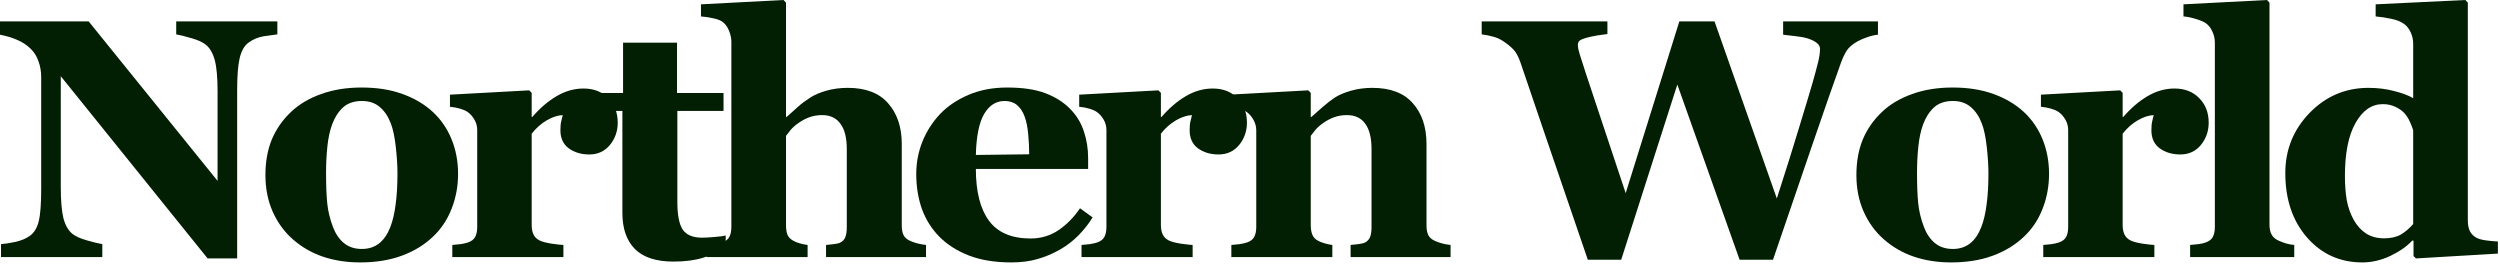
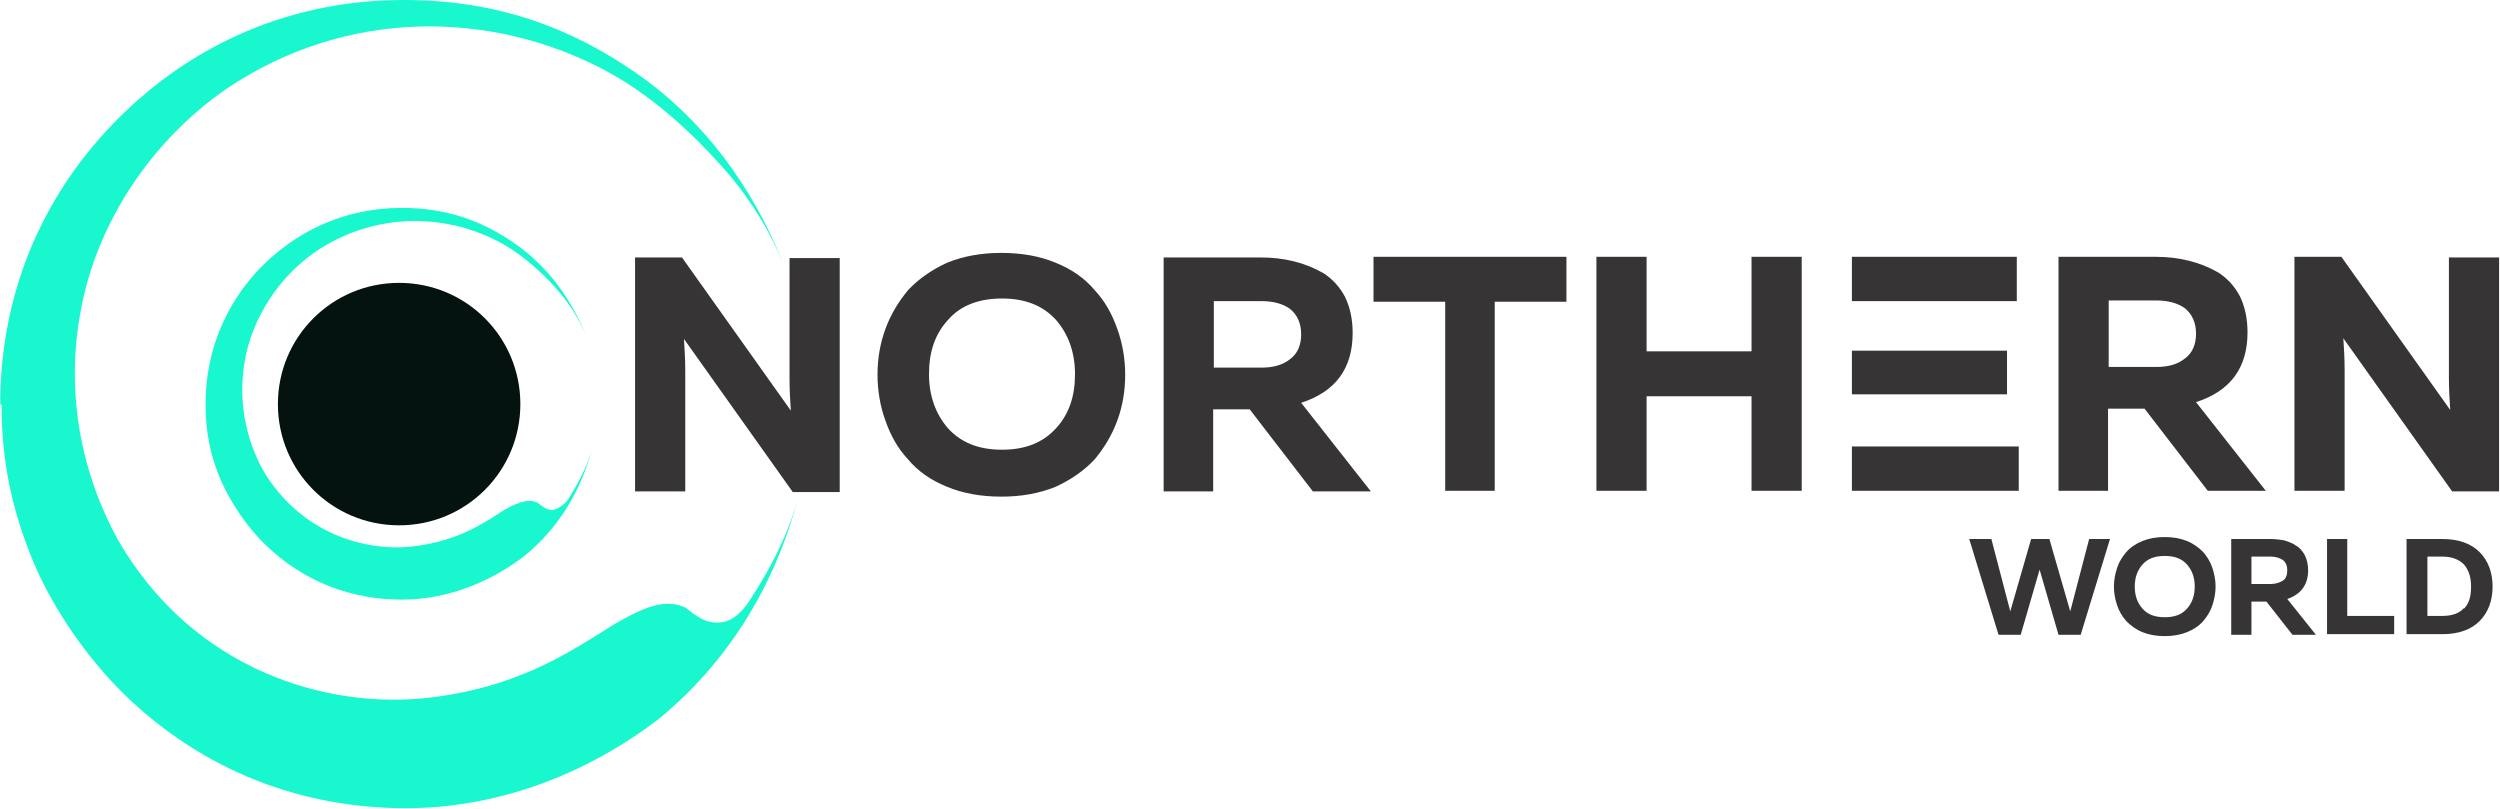
- <svg xmlns="http://www.w3.org/2000/svg" width="147" height="16" viewBox="0 0 147 16" fill="none">
-   <path d="M16.309 2.021C16.126 2.041 15.866 2.077 15.527 2.129C15.189 2.181 14.883 2.308 14.609 2.51C14.368 2.686 14.196 2.988 14.092 3.418C13.994 3.841 13.945 4.466 13.945 5.293V15.195H12.207L3.574 4.482V10.986C3.574 11.794 3.626 12.409 3.73 12.832C3.841 13.249 4.017 13.555 4.258 13.75C4.434 13.893 4.714 14.02 5.098 14.131C5.482 14.242 5.788 14.316 6.016 14.355V15.117H0.059V14.355C0.312 14.336 0.602 14.29 0.928 14.219C1.26 14.141 1.536 14.023 1.758 13.867C2.012 13.678 2.184 13.395 2.275 13.018C2.373 12.633 2.422 11.992 2.422 11.094V4.531C2.422 4.206 2.37 3.9 2.266 3.613C2.168 3.32 2.012 3.07 1.797 2.861C1.569 2.64 1.305 2.467 1.006 2.344C0.713 2.214 0.378 2.113 0 2.041V1.26H5.215L12.793 10.635V5.391C12.793 4.557 12.738 3.939 12.627 3.535C12.516 3.125 12.341 2.822 12.1 2.627C11.911 2.477 11.631 2.35 11.26 2.246C10.889 2.135 10.589 2.061 10.361 2.021V1.26H16.309V2.021Z" fill="#031F03" />
-   <path d="M25.451 6.582C25.933 7.031 26.3 7.568 26.554 8.193C26.808 8.818 26.935 9.495 26.935 10.225C26.935 10.947 26.808 11.631 26.554 12.275C26.307 12.913 25.942 13.46 25.46 13.916C24.946 14.404 24.331 14.779 23.615 15.039C22.905 15.3 22.091 15.43 21.173 15.43C20.379 15.43 19.647 15.316 18.976 15.088C18.312 14.86 17.723 14.518 17.209 14.062C16.714 13.626 16.323 13.089 16.037 12.451C15.75 11.807 15.607 11.087 15.607 10.293C15.607 9.512 15.731 8.818 15.978 8.213C16.232 7.601 16.61 7.057 17.111 6.582C17.593 6.126 18.185 5.775 18.888 5.527C19.598 5.273 20.389 5.146 21.261 5.146C22.173 5.146 22.974 5.273 23.664 5.527C24.36 5.775 24.956 6.126 25.451 6.582ZM22.951 13.35C23.094 12.985 23.198 12.542 23.263 12.021C23.335 11.501 23.371 10.895 23.371 10.205C23.371 9.749 23.338 9.229 23.273 8.643C23.208 8.057 23.11 7.594 22.98 7.256C22.824 6.846 22.606 6.523 22.326 6.289C22.052 6.055 21.704 5.938 21.281 5.938C20.819 5.938 20.448 6.064 20.168 6.318C19.894 6.572 19.683 6.901 19.533 7.305C19.396 7.676 19.302 8.112 19.25 8.613C19.198 9.108 19.172 9.626 19.172 10.166C19.172 10.876 19.194 11.465 19.24 11.934C19.285 12.396 19.396 12.861 19.572 13.33C19.722 13.734 19.936 14.053 20.216 14.287C20.496 14.521 20.851 14.639 21.281 14.639C21.672 14.639 22.007 14.531 22.287 14.316C22.567 14.095 22.788 13.773 22.951 13.35Z" fill="#031F03" />
-   <path d="M36.322 7.217C36.322 7.712 36.169 8.148 35.862 8.525C35.556 8.896 35.153 9.082 34.652 9.082C34.176 9.082 33.773 8.962 33.441 8.721C33.115 8.48 32.952 8.125 32.952 7.656C32.952 7.428 32.969 7.253 33.001 7.129C33.034 6.999 33.063 6.878 33.089 6.768C32.79 6.781 32.474 6.885 32.142 7.08C31.81 7.275 31.517 7.536 31.263 7.861V13.223C31.263 13.45 31.299 13.639 31.37 13.789C31.442 13.939 31.562 14.056 31.732 14.141C31.875 14.212 32.106 14.274 32.425 14.326C32.751 14.372 32.985 14.398 33.128 14.404V15.117H26.595V14.404C26.758 14.391 26.92 14.375 27.083 14.355C27.253 14.329 27.396 14.297 27.513 14.258C27.721 14.186 27.864 14.075 27.943 13.926C28.021 13.776 28.06 13.581 28.06 13.34V7.656C28.06 7.422 28.004 7.214 27.894 7.031C27.783 6.842 27.65 6.693 27.493 6.582C27.376 6.504 27.226 6.439 27.044 6.387C26.868 6.335 26.673 6.299 26.458 6.279V5.566L31.116 5.312L31.263 5.459V6.875H31.302C31.751 6.354 32.226 5.947 32.728 5.654C33.236 5.355 33.763 5.205 34.31 5.205C34.915 5.205 35.4 5.394 35.765 5.771C36.136 6.143 36.322 6.624 36.322 7.217Z" fill="#031F03" />
-   <path d="M42.671 14.668C42.254 14.85 41.808 15.013 41.333 15.156C40.858 15.306 40.278 15.381 39.594 15.381C38.579 15.381 37.824 15.133 37.329 14.639C36.841 14.144 36.596 13.438 36.596 12.52V6.523H34.839V5.469H36.636V2.51H39.809V5.469H42.544V6.523H39.829V11.875C39.829 12.637 39.933 13.177 40.141 13.496C40.356 13.815 40.737 13.975 41.284 13.975C41.46 13.975 41.704 13.962 42.016 13.935C42.329 13.909 42.547 13.88 42.671 13.848V14.668Z" fill="#031F03" />
-   <path d="M54.45 15.117H48.571V14.404C48.701 14.391 48.854 14.375 49.03 14.355C49.206 14.336 49.336 14.303 49.42 14.258C49.557 14.186 49.651 14.082 49.703 13.945C49.762 13.809 49.791 13.607 49.791 13.34V8.77C49.791 8.099 49.664 7.598 49.41 7.266C49.163 6.934 48.808 6.768 48.346 6.768C48.086 6.768 47.842 6.807 47.614 6.885C47.392 6.963 47.174 7.077 46.959 7.227C46.771 7.357 46.618 7.49 46.5 7.627C46.39 7.764 46.295 7.884 46.217 7.988V13.232C46.217 13.473 46.246 13.665 46.305 13.809C46.364 13.945 46.474 14.059 46.637 14.15C46.735 14.209 46.862 14.261 47.018 14.307C47.181 14.352 47.337 14.385 47.487 14.404V15.117H41.549V14.404C41.718 14.391 41.881 14.375 42.038 14.355C42.2 14.336 42.343 14.303 42.467 14.258C42.675 14.18 42.816 14.069 42.887 13.926C42.965 13.776 43.004 13.581 43.004 13.34V2.451C43.004 2.243 42.956 2.021 42.858 1.787C42.76 1.553 42.623 1.377 42.448 1.26C42.317 1.175 42.129 1.11 41.881 1.064C41.634 1.012 41.413 0.98 41.217 0.967V0.254L46.071 0L46.217 0.156V6.875H46.256C46.504 6.654 46.725 6.455 46.92 6.279C47.122 6.097 47.366 5.915 47.653 5.732C47.894 5.576 48.206 5.443 48.59 5.332C48.981 5.221 49.401 5.166 49.85 5.166C50.905 5.166 51.696 5.469 52.223 6.074C52.757 6.68 53.024 7.477 53.024 8.467V13.252C53.024 13.493 53.06 13.685 53.131 13.828C53.203 13.971 53.336 14.085 53.532 14.17C53.649 14.222 53.779 14.268 53.922 14.307C54.066 14.346 54.241 14.378 54.45 14.404V15.117Z" fill="#031F03" />
-   <path d="M64.246 12.783C64.018 13.154 63.742 13.506 63.416 13.838C63.097 14.163 62.732 14.443 62.322 14.678C61.886 14.925 61.443 15.111 60.994 15.234C60.551 15.365 60.04 15.43 59.461 15.43C58.497 15.43 57.664 15.293 56.961 15.02C56.264 14.746 55.688 14.378 55.232 13.916C54.777 13.454 54.435 12.91 54.207 12.285C53.986 11.654 53.875 10.97 53.875 10.234C53.875 9.57 53.995 8.936 54.236 8.33C54.484 7.718 54.832 7.174 55.281 6.699C55.724 6.237 56.281 5.863 56.951 5.576C57.628 5.29 58.383 5.146 59.217 5.146C60.128 5.146 60.877 5.257 61.463 5.479C62.049 5.7 62.534 6.006 62.918 6.396C63.289 6.768 63.559 7.207 63.728 7.715C63.898 8.216 63.982 8.743 63.982 9.297V9.932H57.381C57.381 11.266 57.638 12.282 58.152 12.979C58.667 13.675 59.484 14.023 60.603 14.023C61.215 14.023 61.766 13.857 62.254 13.525C62.742 13.187 63.159 12.76 63.504 12.246L64.246 12.783ZM60.516 9.072C60.516 8.682 60.496 8.281 60.457 7.871C60.418 7.461 60.35 7.126 60.252 6.865C60.141 6.559 59.988 6.328 59.793 6.172C59.604 6.016 59.363 5.938 59.07 5.938C58.569 5.938 58.169 6.191 57.869 6.699C57.57 7.207 57.407 8.011 57.381 9.111L60.516 9.072Z" fill="#031F03" />
-   <path d="M73.32 7.217C73.32 7.712 73.167 8.148 72.861 8.525C72.555 8.896 72.151 9.082 71.65 9.082C71.175 9.082 70.771 8.962 70.439 8.721C70.114 8.48 69.951 8.125 69.951 7.656C69.951 7.428 69.967 7.253 70 7.129C70.032 6.999 70.061 6.878 70.088 6.768C69.788 6.781 69.472 6.885 69.14 7.08C68.808 7.275 68.515 7.536 68.261 7.861V13.223C68.261 13.45 68.297 13.639 68.369 13.789C68.44 13.939 68.561 14.056 68.73 14.141C68.873 14.212 69.104 14.274 69.423 14.326C69.749 14.372 69.983 14.398 70.127 14.404V15.117H63.593V14.404C63.756 14.391 63.919 14.375 64.082 14.355C64.251 14.329 64.394 14.297 64.511 14.258C64.72 14.186 64.863 14.075 64.941 13.926C65.019 13.776 65.058 13.581 65.058 13.34V7.656C65.058 7.422 65.003 7.214 64.892 7.031C64.781 6.842 64.648 6.693 64.492 6.582C64.375 6.504 64.225 6.439 64.043 6.387C63.867 6.335 63.672 6.299 63.457 6.279V5.566L68.115 5.312L68.261 5.459V6.875H68.3C68.75 6.354 69.225 5.947 69.726 5.654C70.234 5.355 70.761 5.205 71.308 5.205C71.914 5.205 72.399 5.394 72.763 5.771C73.134 6.143 73.32 6.624 73.32 7.217Z" fill="#031F03" />
-   <path d="M85.294 15.117H79.415V14.404C79.539 14.391 79.689 14.375 79.865 14.355C80.04 14.336 80.174 14.303 80.265 14.258C80.402 14.186 80.499 14.082 80.558 13.945C80.616 13.809 80.646 13.607 80.646 13.34V8.77C80.646 8.105 80.522 7.607 80.275 7.275C80.034 6.937 79.676 6.768 79.2 6.768C78.94 6.768 78.696 6.807 78.468 6.885C78.247 6.963 78.028 7.077 77.814 7.227C77.625 7.357 77.472 7.49 77.355 7.627C77.244 7.764 77.15 7.884 77.072 7.988V13.232C77.072 13.46 77.104 13.652 77.169 13.809C77.234 13.958 77.342 14.072 77.491 14.15C77.596 14.209 77.726 14.261 77.882 14.307C78.038 14.352 78.191 14.385 78.341 14.404V15.117H72.403V14.404C72.566 14.391 72.729 14.375 72.892 14.355C73.061 14.329 73.204 14.297 73.322 14.258C73.53 14.186 73.673 14.075 73.751 13.926C73.829 13.776 73.868 13.581 73.868 13.34V7.656C73.868 7.454 73.816 7.256 73.712 7.061C73.608 6.865 73.471 6.706 73.302 6.582C73.185 6.504 73.035 6.439 72.853 6.387C72.677 6.335 72.482 6.299 72.267 6.279V5.566L76.925 5.312L77.072 5.459V6.875H77.111C77.293 6.712 77.514 6.517 77.775 6.289C78.035 6.061 78.276 5.876 78.497 5.732C78.738 5.576 79.054 5.443 79.445 5.332C79.835 5.221 80.252 5.166 80.695 5.166C81.756 5.166 82.55 5.469 83.077 6.074C83.611 6.673 83.878 7.471 83.878 8.467V13.252C83.878 13.493 83.914 13.685 83.986 13.828C84.057 13.971 84.191 14.085 84.386 14.17C84.49 14.216 84.617 14.261 84.767 14.307C84.923 14.352 85.099 14.385 85.294 14.404V15.117Z" fill="#031F03" />
-   <path d="M110.424 2.041C110.222 2.061 110.021 2.106 109.819 2.178C109.617 2.243 109.418 2.327 109.223 2.432C108.924 2.601 108.709 2.786 108.579 2.988C108.455 3.19 108.341 3.434 108.237 3.721C107.879 4.71 107.325 6.296 106.577 8.477C105.834 10.658 105.06 12.923 104.252 15.273H102.289L98.627 4.971L95.327 15.273H93.364C92.276 12.109 91.443 9.674 90.864 7.969C90.284 6.257 89.796 4.821 89.399 3.662C89.275 3.311 89.135 3.057 88.979 2.9C88.823 2.738 88.621 2.575 88.373 2.412C88.198 2.295 88.009 2.21 87.807 2.158C87.612 2.1 87.384 2.054 87.123 2.021V1.26H94.516V2.002C94.08 2.054 93.754 2.106 93.54 2.158C93.325 2.204 93.155 2.253 93.032 2.305C92.915 2.357 92.843 2.412 92.817 2.471C92.791 2.529 92.778 2.581 92.778 2.627C92.778 2.718 92.787 2.806 92.807 2.891C92.833 2.975 92.859 3.073 92.885 3.184C93.041 3.691 93.357 4.655 93.832 6.074C94.308 7.493 94.894 9.255 95.59 11.357L98.745 1.26H100.815L104.477 11.67C105.017 9.997 105.447 8.63 105.766 7.568C106.092 6.507 106.365 5.599 106.586 4.844C106.717 4.382 106.821 3.994 106.899 3.682C106.977 3.369 107.016 3.099 107.016 2.871C107.016 2.734 106.951 2.617 106.821 2.52C106.697 2.422 106.528 2.337 106.313 2.266C106.131 2.207 105.893 2.161 105.6 2.129C105.314 2.09 105.063 2.061 104.848 2.041V1.26H110.424V2.041Z" fill="#031F03" />
-   <path d="M119 6.582C119.482 7.031 119.85 7.568 120.104 8.193C120.357 8.818 120.484 9.495 120.484 10.225C120.484 10.947 120.357 11.631 120.104 12.275C119.856 12.913 119.492 13.46 119.01 13.916C118.495 14.404 117.88 14.779 117.164 15.039C116.454 15.3 115.641 15.43 114.723 15.43C113.928 15.43 113.196 15.316 112.525 15.088C111.861 14.86 111.272 14.518 110.758 14.062C110.263 13.626 109.872 13.089 109.586 12.451C109.299 11.807 109.156 11.087 109.156 10.293C109.156 9.512 109.28 8.818 109.527 8.213C109.781 7.601 110.159 7.057 110.66 6.582C111.142 6.126 111.734 5.775 112.438 5.527C113.147 5.273 113.938 5.146 114.811 5.146C115.722 5.146 116.523 5.273 117.213 5.527C117.91 5.775 118.505 6.126 119 6.582ZM116.5 13.35C116.643 12.985 116.747 12.542 116.812 12.021C116.884 11.501 116.92 10.895 116.92 10.205C116.92 9.749 116.887 9.229 116.822 8.643C116.757 8.057 116.66 7.594 116.529 7.256C116.373 6.846 116.155 6.523 115.875 6.289C115.602 6.055 115.253 5.938 114.83 5.938C114.368 5.938 113.997 6.064 113.717 6.318C113.443 6.572 113.232 6.901 113.082 7.305C112.945 7.676 112.851 8.112 112.799 8.613C112.747 9.108 112.721 9.626 112.721 10.166C112.721 10.876 112.743 11.465 112.789 11.934C112.835 12.396 112.945 12.861 113.121 13.33C113.271 13.734 113.486 14.053 113.766 14.287C114.046 14.521 114.4 14.639 114.83 14.639C115.221 14.639 115.556 14.531 115.836 14.316C116.116 14.095 116.337 13.773 116.5 13.35Z" fill="#031F03" />
-   <path d="M129.871 7.217C129.871 7.712 129.718 8.148 129.412 8.525C129.106 8.896 128.702 9.082 128.201 9.082C127.726 9.082 127.322 8.962 126.99 8.721C126.664 8.48 126.502 8.125 126.502 7.656C126.502 7.428 126.518 7.253 126.55 7.129C126.583 6.999 126.612 6.878 126.638 6.768C126.339 6.781 126.023 6.885 125.691 7.08C125.359 7.275 125.066 7.536 124.812 7.861V13.223C124.812 13.45 124.848 13.639 124.92 13.789C124.991 13.939 125.112 14.056 125.281 14.141C125.424 14.212 125.655 14.274 125.974 14.326C126.3 14.372 126.534 14.398 126.677 14.404V15.117H120.144V14.404C120.307 14.391 120.47 14.375 120.632 14.355C120.802 14.329 120.945 14.297 121.062 14.258C121.27 14.186 121.414 14.075 121.492 13.926C121.57 13.776 121.609 13.581 121.609 13.34V7.656C121.609 7.422 121.554 7.214 121.443 7.031C121.332 6.842 121.199 6.693 121.043 6.582C120.925 6.504 120.776 6.439 120.593 6.387C120.418 6.335 120.222 6.299 120.007 6.279V5.566L124.666 5.312L124.812 5.459V6.875H124.851C125.3 6.354 125.776 5.947 126.277 5.654C126.785 5.355 127.312 5.205 127.859 5.205C128.464 5.205 128.949 5.394 129.314 5.771C129.685 6.143 129.871 6.624 129.871 7.217Z" fill="#031F03" />
-   <path d="M134.902 15.117H128.779V14.404C128.948 14.391 129.111 14.375 129.267 14.355C129.43 14.336 129.573 14.303 129.696 14.258C129.905 14.18 130.045 14.069 130.116 13.926C130.195 13.776 130.234 13.581 130.234 13.34V2.52C130.234 2.272 130.182 2.044 130.077 1.836C129.98 1.621 129.846 1.458 129.677 1.348C129.547 1.263 129.348 1.182 129.081 1.104C128.821 1.025 128.59 0.98 128.388 0.967V0.254L133.3 0L133.446 0.156V13.213C133.446 13.454 133.489 13.649 133.573 13.799C133.658 13.949 133.795 14.066 133.984 14.15C134.114 14.209 134.251 14.261 134.394 14.307C134.537 14.352 134.706 14.385 134.902 14.404V15.117Z" fill="#031F03" />
-   <path d="M146.876 14.912L142.061 15.195L141.915 15.059V14.16L141.846 14.141C141.527 14.486 141.095 14.788 140.548 15.049C140.007 15.303 139.46 15.43 138.907 15.43C137.592 15.43 136.508 14.941 135.655 13.965C134.802 12.988 134.376 11.725 134.376 10.176C134.376 8.802 134.851 7.624 135.802 6.641C136.759 5.658 137.914 5.166 139.268 5.166C139.802 5.166 140.304 5.228 140.772 5.352C141.241 5.469 141.615 5.609 141.895 5.771V2.578C141.895 2.337 141.846 2.113 141.749 1.904C141.651 1.689 141.521 1.523 141.358 1.406C141.156 1.263 140.902 1.162 140.596 1.104C140.297 1.038 139.994 0.993 139.688 0.967V0.254L144.962 0L145.108 0.156V12.959C145.108 13.206 145.147 13.415 145.225 13.584C145.31 13.753 145.443 13.887 145.626 13.984C145.762 14.056 145.961 14.108 146.221 14.141C146.488 14.173 146.707 14.193 146.876 14.199V14.912ZM141.895 13.174V7.656C141.85 7.507 141.785 7.34 141.7 7.158C141.622 6.976 141.511 6.803 141.368 6.641C141.238 6.504 141.062 6.383 140.841 6.279C140.626 6.175 140.382 6.123 140.108 6.123C139.457 6.123 138.923 6.491 138.507 7.227C138.09 7.962 137.882 9.001 137.882 10.342C137.882 10.869 137.917 11.344 137.989 11.768C138.067 12.184 138.201 12.565 138.389 12.91C138.578 13.255 138.819 13.525 139.112 13.721C139.412 13.916 139.77 14.014 140.186 14.014C140.583 14.014 140.912 13.939 141.173 13.789C141.433 13.633 141.674 13.428 141.895 13.174Z" fill="#031F03" />
+ <svg xmlns="http://www.w3.org/2000/svg" xml:space="preserve" width="1.723in" height="0.557in" version="1.1" style="shape-rendering:geometricPrecision; text-rendering:geometricPrecision; image-rendering:optimizeQuality; fill-rule:evenodd; clip-rule:evenodd" viewBox="0 0 38.35 12.4">
+   <defs>
+     <style type="text/css">
+    
+     .fil2 {fill:#373435;fill-rule:nonzero}
+     .fil1 {fill:#041310;fill-rule:nonzero}
+     .fil0 {fill:#19F7CE;fill-rule:nonzero}
+    
+   </style>
+   </defs>
+   <g id="Layer_x0020_1">
+     <g id="_2637840115552">
+       <path class="fil0" d="M3.15 6.2c0,-0.8 0.3,-1.53 0.84,-2.09 0.52,-0.53 1.25,-0.92 2.17,-0.92 0.69,0 1.24,0.2 1.74,0.55 0.5,0.35 0.85,0.83 1.09,1.41 -0.1,-0.23 -0.23,-0.45 -0.39,-0.64 -0.16,-0.2 -0.51,-0.56 -0.93,-0.79 -0.84,-0.45 -1.92,-0.47 -2.83,0.14 -0.58,0.4 -0.96,1.02 -1.08,1.63 -0.12,0.63 0,1.23 0.27,1.72 0.56,0.96 1.56,1.27 2.33,1.17 0.72,-0.09 1.12,-0.4 1.38,-0.56 0.25,-0.14 0.38,-0.16 0.5,-0.11 0.08,0.06 0.15,0.13 0.26,0.11 0.09,-0.03 0.17,-0.09 0.22,-0.17 0.15,-0.24 0.28,-0.48 0.36,-0.76 -0.18,0.67 -0.53,1.23 -1.05,1.65 -0.53,0.4 -1.18,0.66 -1.87,0.66 -0.77,0 -1.5,-0.27 -2.09,-0.84 -0.28,-0.27 -0.53,-0.64 -0.68,-0.98 -0.17,-0.39 -0.24,-0.76 -0.24,-1.18l0 0z" />
+       <path class="fil0" d="M-0 6.2c0,-1.65 0.61,-3.14 1.73,-4.3 1.06,-1.1 2.57,-1.9 4.46,-1.9 1.41,0 2.55,0.41 3.58,1.13 1.03,0.72 1.76,1.72 2.24,2.9 -0.21,-0.49 -0.47,-0.92 -0.81,-1.33 -0.34,-0.4 -1.05,-1.16 -1.92,-1.62 -1.73,-0.92 -3.96,-0.97 -5.82,0.29 -1.19,0.83 -1.98,2.09 -2.22,3.37 -0.25,1.29 0.01,2.54 0.57,3.55 1.15,1.99 3.21,2.61 4.81,2.41 1.48,-0.18 2.3,-0.83 2.85,-1.15 0.52,-0.3 0.78,-0.34 1.04,-0.23 0.17,0.13 0.3,0.25 0.54,0.23 0.18,-0.01 0.34,-0.17 0.45,-0.34 0.32,-0.49 0.58,-0.99 0.74,-1.56 -0.37,1.37 -1.09,2.53 -2.16,3.4 -1.1,0.83 -2.44,1.35 -3.86,1.35 -1.58,0 -3.09,-0.56 -4.3,-1.73 -0.58,-0.56 -1.1,-1.32 -1.4,-2.02 -0.34,-0.81 -0.5,-1.57 -0.5,-2.44z" />
+       <path class="fil1" d="M4.26 6.2c0,-1.03 0.83,-1.86 1.86,-1.86 1.03,0 1.86,0.83 1.86,1.86 0,1.03 -0.83,1.86 -1.86,1.86 -1.03,0 -1.86,-0.83 -1.86,-1.86z" />
+       <path class="fil2" d="M10.51 7.54l-0.77 0 0 -3.59 0.72 0 1.67 2.35c-0.01,-0.15 -0.02,-0.31 -0.02,-0.49l0 -1.85 0.77 0 0 3.59 -0.72 0 -1.67 -2.35c0.01,0.15 0.02,0.31 0.02,0.49l0 1.85zm3.07 -1.09c-0.08,-0.22 -0.12,-0.46 -0.12,-0.7 0,-0.25 0.04,-0.48 0.12,-0.7 0.08,-0.22 0.2,-0.42 0.35,-0.6 0.16,-0.17 0.36,-0.31 0.6,-0.42 0.25,-0.1 0.52,-0.15 0.83,-0.15 0.31,0 0.59,0.05 0.83,0.15 0.25,0.1 0.45,0.24 0.6,0.42 0.16,0.17 0.27,0.37 0.35,0.6 0.08,0.22 0.12,0.46 0.12,0.7 0,0.25 -0.04,0.48 -0.12,0.7 -0.08,0.22 -0.2,0.42 -0.35,0.6 -0.16,0.17 -0.36,0.31 -0.6,0.42 -0.25,0.1 -0.52,0.15 -0.83,0.15 -0.31,0 -0.59,-0.05 -0.83,-0.15 -0.25,-0.1 -0.45,-0.24 -0.6,-0.42 -0.16,-0.17 -0.27,-0.37 -0.35,-0.6zm2.62 0.12c0.2,-0.22 0.29,-0.49 0.29,-0.83 0,-0.33 -0.1,-0.61 -0.29,-0.83 -0.2,-0.22 -0.47,-0.33 -0.83,-0.33 -0.36,0 -0.64,0.11 -0.83,0.33 -0.2,0.22 -0.29,0.49 -0.29,0.83 0,0.33 0.1,0.61 0.29,0.83 0.2,0.22 0.47,0.33 0.83,0.33 0.36,0 0.63,-0.11 0.83,-0.33zm2.42 0.97l-0.77 0 0 -3.59 1.48 0c0.19,0 0.36,0.02 0.52,0.06 0.16,0.04 0.31,0.1 0.45,0.18 0.14,0.09 0.25,0.21 0.33,0.36 0.08,0.16 0.12,0.35 0.12,0.56 0,0.54 -0.26,0.9 -0.79,1.07l1.07 1.36 -0.89 0 -0.97 -1.26 -0.56 0 0 1.26zm0 -2.92l0 1.02 0.74 0c0.17,0 0.32,-0.04 0.43,-0.13 0.11,-0.08 0.17,-0.21 0.17,-0.38 0,-0.17 -0.06,-0.3 -0.17,-0.39 -0.11,-0.08 -0.26,-0.12 -0.44,-0.12l-0.74 0zm2.44 -0.68l2.97 0 0 0.69 -1.1 0 0 2.9 -0.76 0 0 -2.9 -1.1 0 0 -0.69zm5.81 0l0.77 0 0 3.59 -0.77 0 0 -1.45 -1.61 0 0 1.45 -0.77 0 0 -3.59 0.77 0 0 1.45 1.61 0 0 -1.45zm1.54 0l2.53 0 0 0.68 -1.46 0 -0.3 0 -0.77 0 0 -0.68zm0.77 1.44l0.3 0 1.31 0 0 0.67 -1.31 0 -0.3 0 -0.77 0 0 -0.67 0.77 0zm0 1.47l0.3 0 1.49 0 0 0.68 -2.56 0 0 -0.68 0.77 0zm3.17 0.68l-0.77 0 0 -3.59 1.48 0c0.19,0 0.36,0.02 0.52,0.06 0.16,0.04 0.31,0.1 0.45,0.18 0.14,0.09 0.25,0.21 0.33,0.36 0.08,0.16 0.12,0.35 0.12,0.56 0,0.54 -0.26,0.9 -0.79,1.07l1.07 1.36 -0.89 0 -0.97 -1.26 -0.56 0 0 1.26zm0 -2.92l0 1.02 0.74 0c0.17,0 0.32,-0.04 0.43,-0.13 0.11,-0.08 0.17,-0.21 0.17,-0.38 0,-0.17 -0.06,-0.3 -0.17,-0.39 -0.11,-0.08 -0.26,-0.12 -0.44,-0.12l-0.74 0zm3.62 2.92l-0.77 0 0 -3.59 0.72 0 1.67 2.35c-0.01,-0.15 -0.02,-0.31 -0.02,-0.49l0 -1.85 0.77 0 0 3.59 -0.72 0 -1.67 -2.35c0.01,0.15 0.02,0.31 0.02,0.49l0 1.85z" />
+       <path class="fil2" d="M32.03 8.27l0.34 0 -0.45 1.47 -0.34 0 -0.29 -1 -0.29 1 -0.34 0 -0.45 -1.47 0.34 0 0.29 1.11 0.32 -1.11 0.28 0 0.32 1.11 0.29 -1.11zm0.45 1.02c-0.03,-0.09 -0.05,-0.19 -0.05,-0.29 0,-0.1 0.02,-0.2 0.05,-0.29 0.03,-0.09 0.08,-0.17 0.14,-0.24 0.06,-0.07 0.15,-0.13 0.25,-0.17 0.1,-0.04 0.21,-0.06 0.34,-0.06 0.13,0 0.24,0.02 0.34,0.06 0.1,0.04 0.18,0.1 0.25,0.17 0.06,0.07 0.11,0.15 0.14,0.24 0.03,0.09 0.05,0.19 0.05,0.29 0,0.1 -0.02,0.2 -0.05,0.29 -0.03,0.09 -0.08,0.17 -0.14,0.24 -0.06,0.07 -0.15,0.13 -0.25,0.17 -0.1,0.04 -0.21,0.06 -0.34,0.06 -0.13,0 -0.24,-0.02 -0.34,-0.06 -0.1,-0.04 -0.18,-0.1 -0.25,-0.17 -0.06,-0.07 -0.11,-0.15 -0.14,-0.24zm1.07 0.05c0.08,-0.09 0.12,-0.2 0.12,-0.34 0,-0.14 -0.04,-0.25 -0.12,-0.34 -0.08,-0.09 -0.19,-0.13 -0.34,-0.13 -0.15,0 -0.26,0.04 -0.34,0.13 -0.08,0.09 -0.12,0.2 -0.12,0.34 0,0.14 0.04,0.25 0.12,0.34 0.08,0.09 0.19,0.13 0.34,0.13 0.15,0 0.26,-0.04 0.34,-0.13zm0.99 0.4l-0.31 0 0 -1.47 0.6 0c0.08,0 0.15,0.01 0.21,0.02 0.06,0.02 0.13,0.04 0.18,0.08 0.06,0.03 0.1,0.08 0.14,0.15 0.03,0.06 0.05,0.14 0.05,0.23 0,0.22 -0.11,0.37 -0.32,0.44l0.44 0.55 -0.36 0 -0.4 -0.51 -0.23 0 0 0.51zm0 -1.19l0 0.41 0.3 0c0.07,0 0.13,-0.02 0.18,-0.05 0.05,-0.03 0.07,-0.09 0.07,-0.16 0,-0.07 -0.02,-0.12 -0.07,-0.16 -0.05,-0.03 -0.11,-0.05 -0.18,-0.05l-0.3 0zm1.16 -0.28l0.31 0 0 1.18 0.72 0 0 0.28 -1.03 0 0 -1.47zm1.22 0l0.55 0c0.25,0 0.44,0.07 0.57,0.2 0.13,0.13 0.2,0.31 0.2,0.53 0,0.22 -0.07,0.4 -0.2,0.53 -0.13,0.13 -0.32,0.2 -0.57,0.2l-0.55 0 0 -1.47zm0.88 1.07c0.08,-0.08 0.11,-0.19 0.11,-0.34 0,-0.15 -0.04,-0.26 -0.11,-0.34 -0.08,-0.08 -0.19,-0.12 -0.33,-0.12l-0.23 0 0 0.91 0.23 0c0.15,0 0.26,-0.04 0.33,-0.12z" />
+     </g>
+   </g>
</svg>
